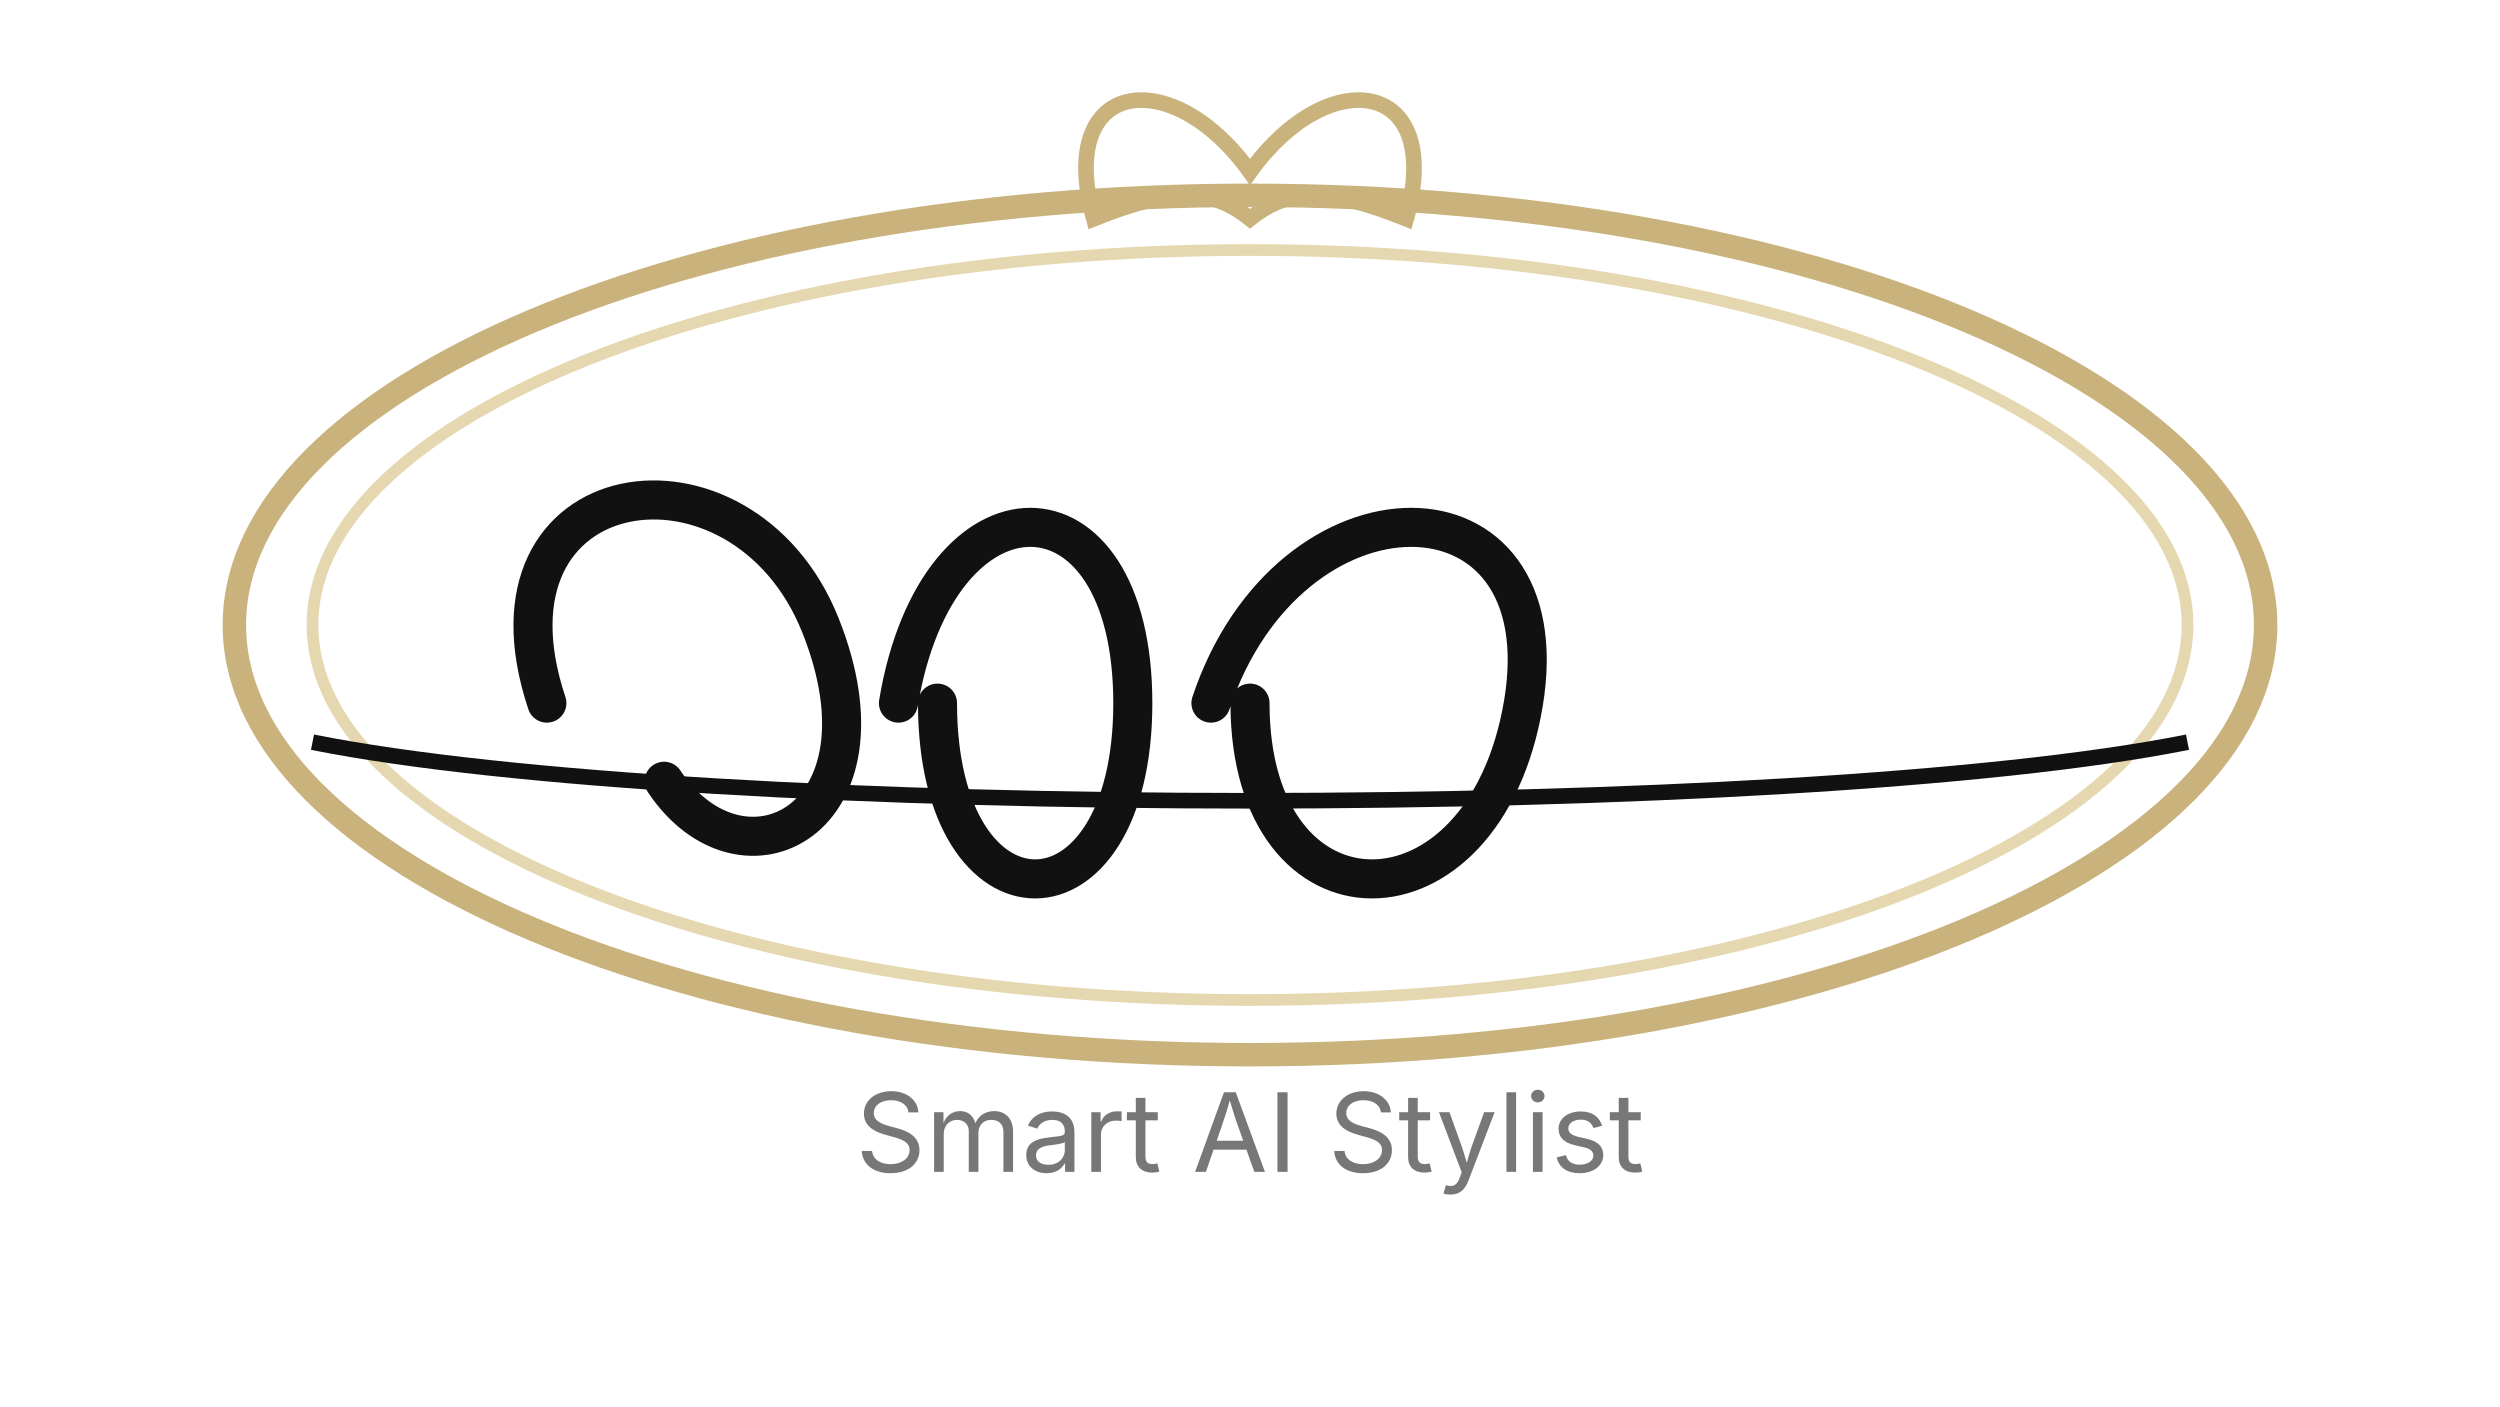
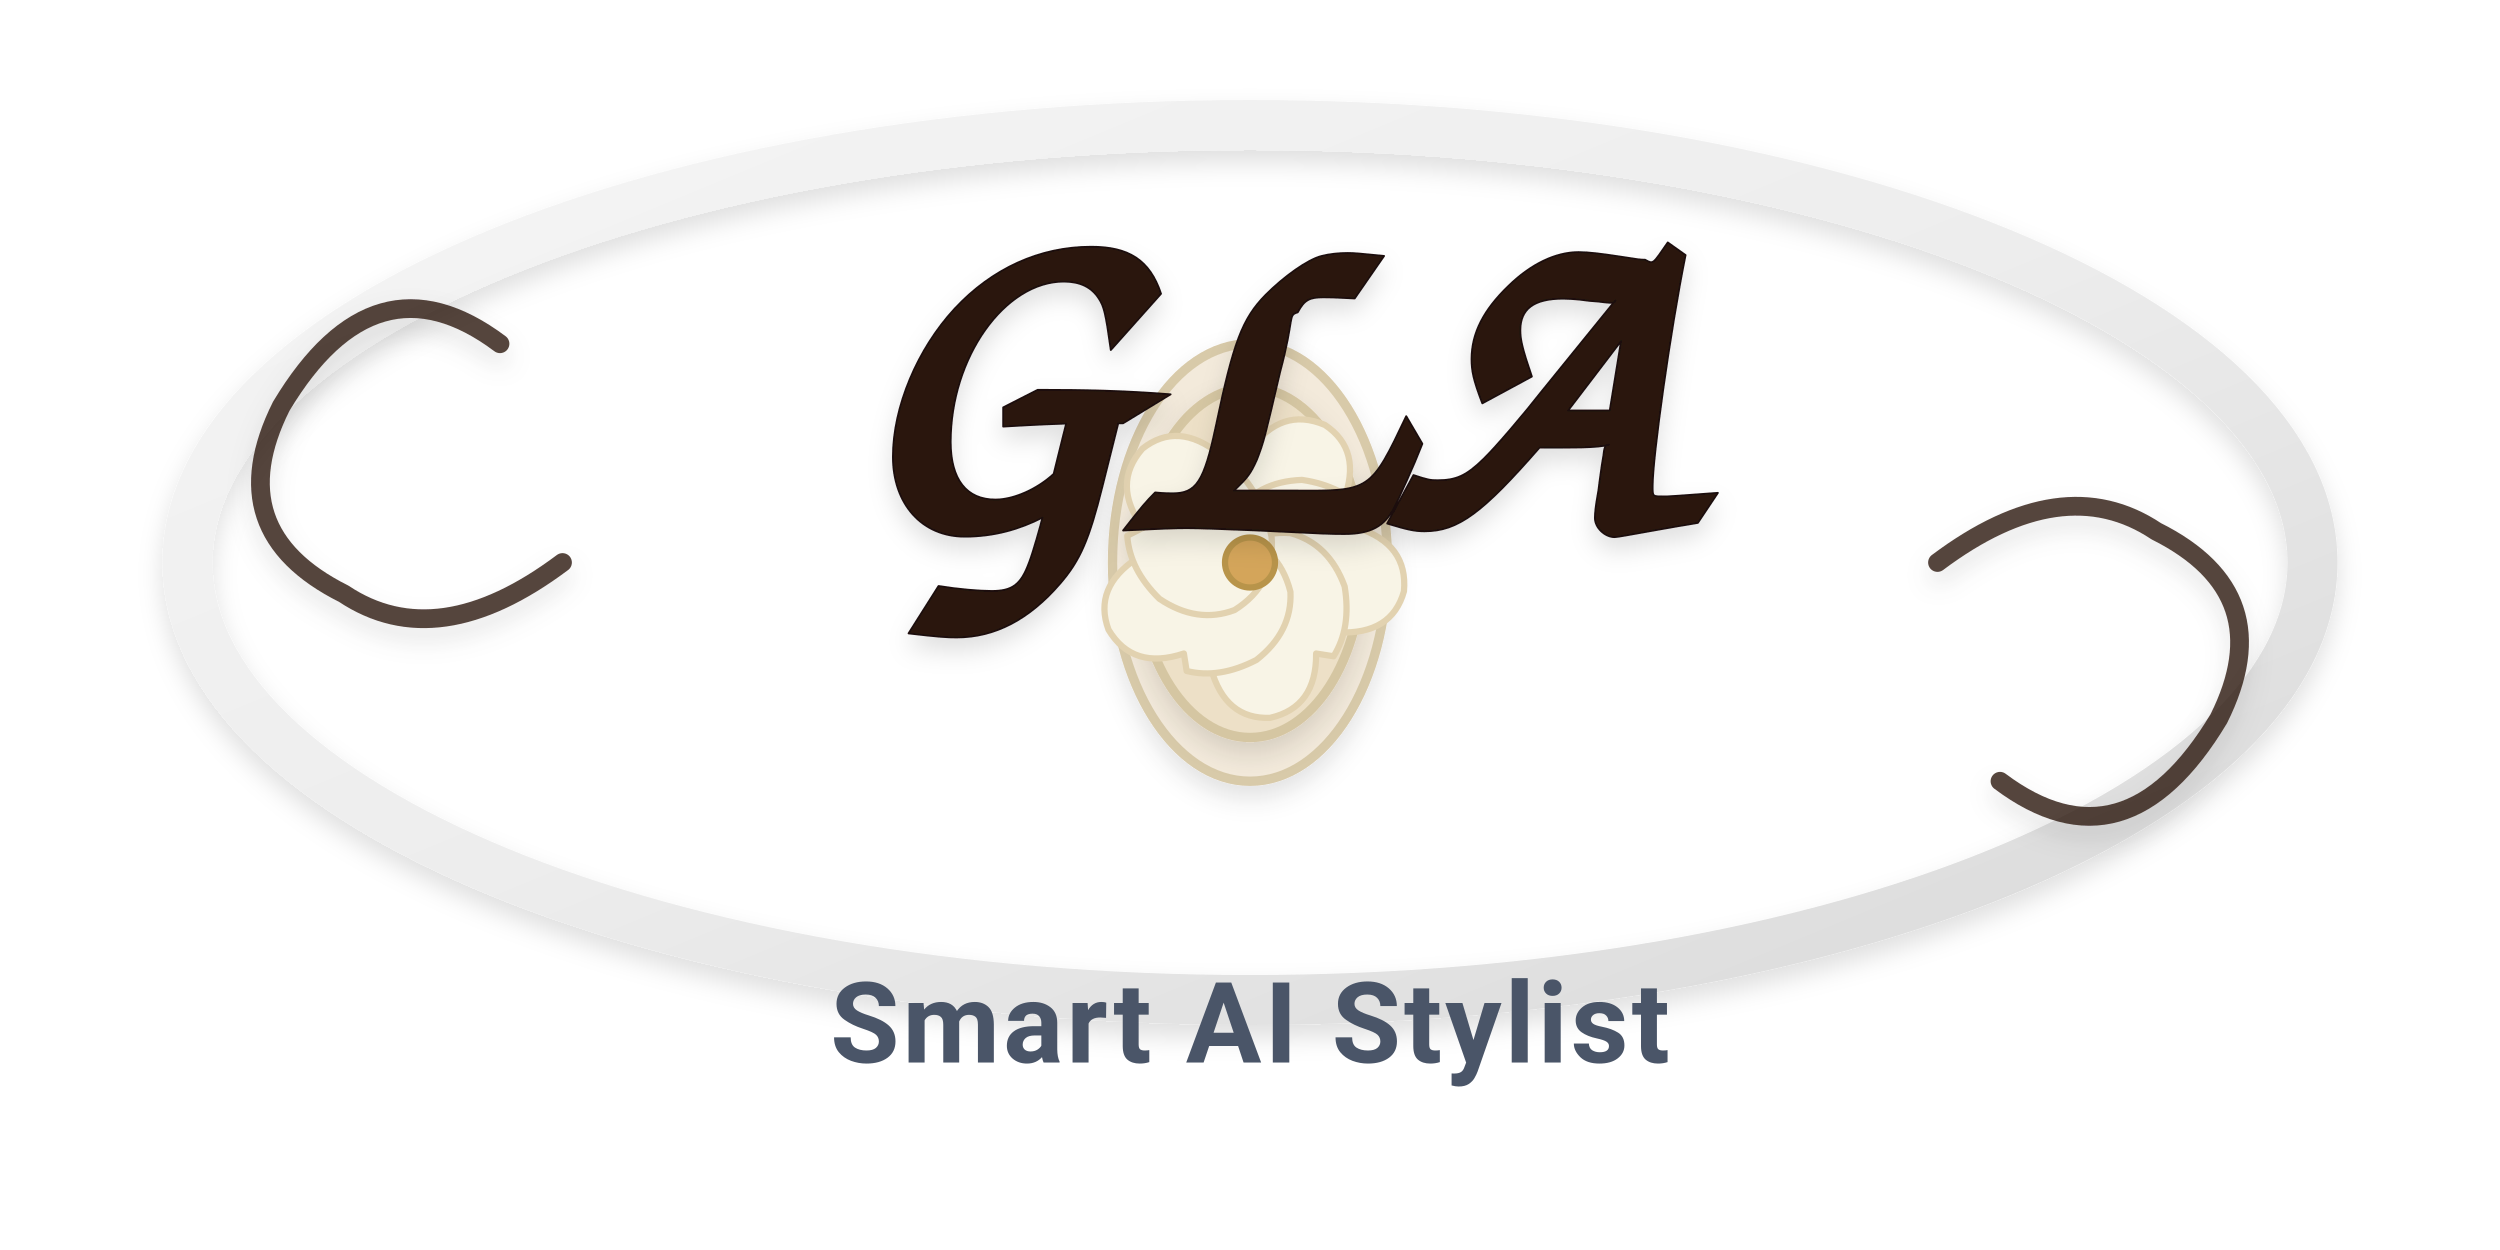
- <svg xmlns="http://www.w3.org/2000/svg" width="320" height="180" viewBox="0 0 320 180">
-   <ellipse cx="160" cy="80" rx="130" ry="55" fill="none" stroke="#C9B27C" stroke-width="3" />
-   <ellipse cx="160" cy="80" rx="120" ry="48" fill="none" stroke="#E5D8B0" stroke-width="1.5" />
-   <path d="M160 22            C150 8, 135 10, 140 28            C150 24, 155 24, 160 28            C165 24, 170 24, 180 28            C185 10, 170 8, 160 22 Z" fill="none" stroke="#C9B27C" stroke-width="2" />
-   <path d="M70 90            C60 60, 95 55, 105 80            C115 105, 95 115, 85 100             M115 90            C120 60, 145 60, 145 90            C145 120, 120 120, 120 90             M155 90            C165 60, 200 60, 195 90            C190 120, 160 120, 160 90" fill="none" stroke="#111" stroke-width="5" stroke-linecap="round" stroke-linejoin="round" />
-   <path d="M40 95 C90 105, 230 105, 280 95" stroke="#111" stroke-width="2" fill="none" />
-   <text x="160" y="150" text-anchor="middle" font-family="Inter, Arial, sans-serif" font-size="14" fill="#777">
-     Smart AI Stylist
-   </text>
+ <svg xmlns="http://www.w3.org/2000/svg" width="400" height="200">
+   <defs>
+     <linearGradient id="ovalGrad" x1="0%" y1="0%" x2="100%" y2="100%">
+       <stop offset="0%" style="stop-color:#F5F5F5;stop-opacity:1" />
+       <stop offset="50%" style="stop-color:#EDEDED;stop-opacity:1" />
+       <stop offset="100%" style="stop-color:#D8D8D8;stop-opacity:1" />
+     </linearGradient>
+     <filter id="shadow" x="-50%" y="-50%" width="200%" height="200%">
+       <feDropShadow dx="0" dy="2" stdDeviation="2" flood-color="#00000020" />
+     </filter>
+   </defs>
+   <ellipse cx="200" cy="90" rx="170" ry="70" fill="none" stroke="url(#ovalGrad)" stroke-width="8" filter="url(#shadow)" />
+   <g transform="translate(200,90)">
+     <ellipse fill="#F2E8D7" stroke="#D4C4A0" stroke-width="1.5" stroke-linejoin="round" filter="url(#shadow)" rx="22" ry="35" opacity="0.9" />
+     <ellipse fill="#EDE0C6" stroke="#D4C4A0" stroke-width="1.5" stroke-linejoin="round" filter="url(#shadow)" rx="18" ry="28" opacity="0.95" />
+     <path fill="#F8F4E6" stroke="#E2D2B0" stroke-width="1" stroke-linejoin="round" d="M0,-18 Q5,-25 12,-22 Q18,-18 15,-10 Q12,-2 5,2 Q-2,5 -8,0 Q-12,-5 -10,-12 Q-7,-18 -2,-20 Z" transform="rotate(0)" />
+     <path fill="#F8F4E6" stroke="#E2D2B0" stroke-width="1" stroke-linejoin="round" d="M0,-18 Q5,-25 12,-22 Q18,-18 15,-10 Q12,-2 5,2 Q-2,5 -8,0 Q-12,-5 -10,-12 Q-7,-18 -2,-20 Z" transform="rotate(72)" />
+     <path fill="#F8F4E6" stroke="#E2D2B0" stroke-width="1" stroke-linejoin="round" d="M0,-18 Q5,-25 12,-22 Q18,-18 15,-10 Q12,-2 5,2 Q-2,5 -8,0 Q-12,-5 -10,-12 Q-7,-18 -2,-20 Z" transform="rotate(144)" />
+     <path fill="#F8F4E6" stroke="#E2D2B0" stroke-width="1" stroke-linejoin="round" d="M0,-18 Q5,-25 12,-22 Q18,-18 15,-10 Q12,-2 5,2 Q-2,5 -8,0 Q-12,-5 -10,-12 Q-7,-18 -2,-20 Z" transform="rotate(216)" />
+     <path fill="#F8F4E6" stroke="#E2D2B0" stroke-width="1" stroke-linejoin="round" d="M0,-18 Q5,-25 12,-22 Q18,-18 15,-10 Q12,-2 5,2 Q-2,5 -8,0 Q-12,-5 -10,-12 Q-7,-18 -2,-20 Z" transform="rotate(288)" />
+     <circle cx="0" cy="0" r="4" fill="#D4A55A" stroke="#B8944A" stroke-width="1" />
+   </g>
+   <text x="200" y="85" text-anchor="middle" font-family="'Dancing Script', 'Great Vibes', cursive" font-size="72" font-weight="700" fill="#2C1810" stroke="#1A0F08" stroke-width="0.3" stroke-linejoin="round" filter="url(#shadow)">GLA</text>
+   <path d="M 80 55 Q 60 40 45 65 Q 35 85 55 95 Q 70 105 90 90" fill="none" stroke="#2C1810" stroke-width="3" stroke-linecap="round" stroke-linejoin="round" opacity="0.8" filter="url(#shadow)" />
+   <path d="M 320 125 Q 340 140 355 115 Q 365 95 345 85 Q 330 75 310 90" fill="none" stroke="#2C1810" stroke-width="3" stroke-linecap="round" stroke-linejoin="round" opacity="0.8" filter="url(#shadow)" />
+   <text x="200" y="170" text-anchor="middle" font-family="'Poppins', 'Roboto', sans-serif" font-size="18" font-weight="600" fill="#4A5568" letter-spacing="0.5">Smart AI Stylist</text>
</svg>
